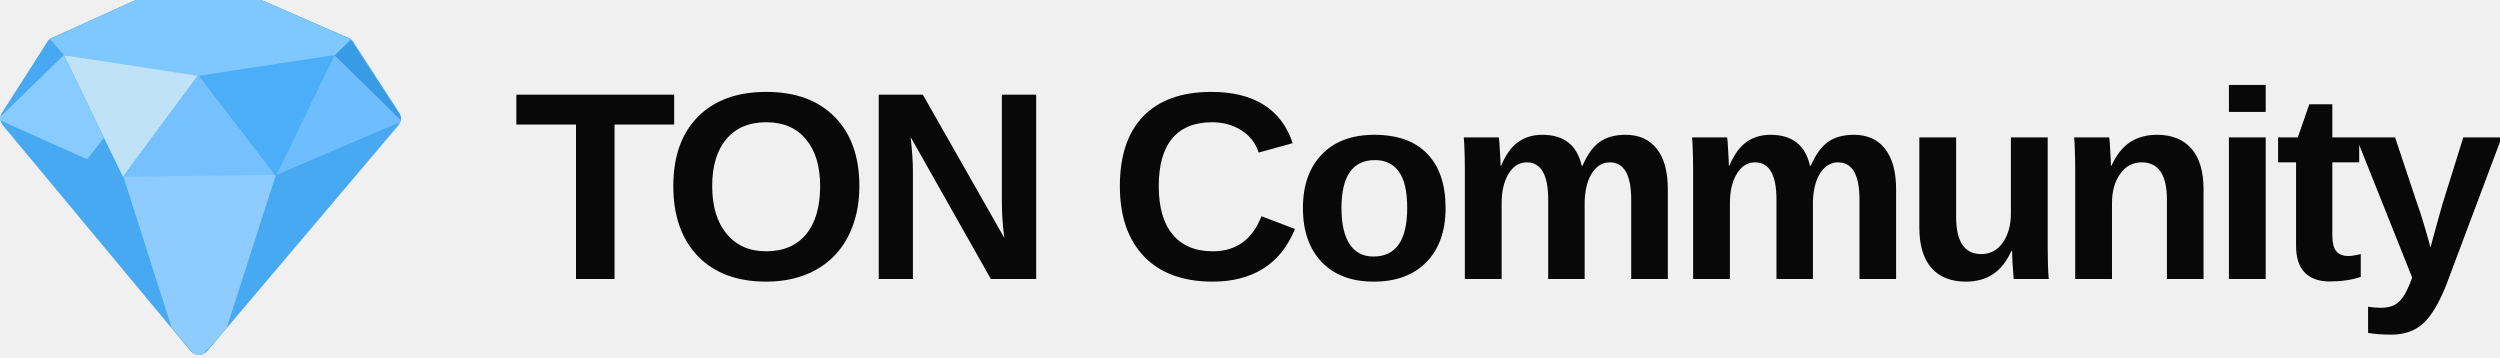
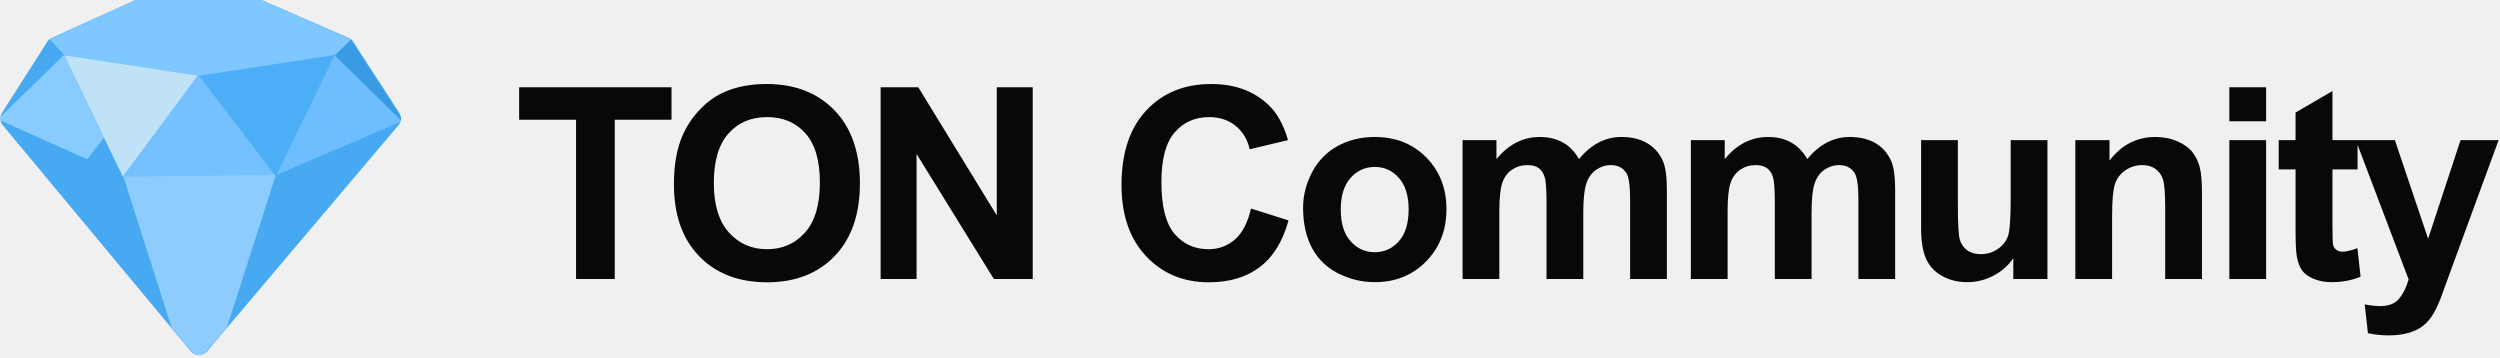
<svg xmlns="http://www.w3.org/2000/svg" xmlns:xlink="http://www.w3.org/1999/xlink" width="224px" height="32px" viewBox="0 0 224 32" version="1.1">
  <defs>
    <path d="M18.556,31.473 L35.691,11.235 C35.965,10.911 35.995,10.444 35.763,10.088 L31.599,3.672 C31.531,3.567 31.433,3.484 31.318,3.434 L23.556,0.053 C23.475,0.018 23.389,0 23.301,0 L12.268,0 C12.177,0 12.088,0.019 12.005,0.057 L4.562,3.432 C4.45,3.483 4.354,3.566 4.288,3.67 L0.184,10.095 C-0.042,10.448 -0.013,10.907 0.255,11.23 L17.091,31.466 C17.43,31.874 18.034,31.928 18.44,31.588 C18.481,31.553 18.52,31.514 18.556,31.473 Z" id="path-1" />
    <path d="M18.556,31.473 L35.691,11.235 C35.965,10.911 35.995,10.444 35.763,10.088 L31.599,3.672 C31.531,3.567 31.433,3.484 31.318,3.434 L23.556,0.053 C23.475,0.018 23.389,0 23.301,0 L12.268,0 C12.177,0 12.088,0.019 12.005,0.057 L4.562,3.432 C4.45,3.483 4.354,3.566 4.288,3.67 L0.184,10.095 C-0.042,10.448 -0.013,10.907 0.255,11.23 L17.091,31.466 C17.43,31.874 18.034,31.928 18.44,31.588 C18.481,31.553 18.52,31.514 18.556,31.473 Z" id="path-3" />
    <path d="M18.556,31.473 L35.691,11.235 C35.965,10.911 35.995,10.444 35.763,10.088 L31.599,3.672 C31.531,3.567 31.433,3.484 31.318,3.434 L23.556,0.053 C23.475,0.018 23.389,0 23.301,0 L12.268,0 C12.177,0 12.088,0.019 12.005,0.057 L4.562,3.432 C4.45,3.483 4.354,3.566 4.288,3.67 L0.184,10.095 C-0.042,10.448 -0.013,10.907 0.255,11.23 L17.091,31.466 C17.43,31.874 18.034,31.928 18.44,31.588 C18.481,31.553 18.52,31.514 18.556,31.473 Z" id="path-5" />
    <path d="M18.556,31.473 L35.691,11.235 C35.965,10.911 35.995,10.444 35.763,10.088 L31.599,3.672 C31.531,3.567 31.433,3.484 31.318,3.434 L23.556,0.053 C23.475,0.018 23.389,0 23.301,0 L12.268,0 C12.177,0 12.088,0.019 12.005,0.057 L4.562,3.432 C4.45,3.483 4.354,3.566 4.288,3.67 L0.184,10.095 C-0.042,10.448 -0.013,10.907 0.255,11.23 L17.091,31.466 C17.43,31.874 18.034,31.928 18.44,31.588 C18.481,31.553 18.52,31.514 18.556,31.473 Z" id="path-7" />
    <path d="M18.556,31.473 L35.691,11.235 C35.965,10.911 35.995,10.444 35.763,10.088 L31.599,3.672 C31.531,3.567 31.433,3.484 31.318,3.434 L23.556,0.053 C23.475,0.018 23.389,0 23.301,0 L12.268,0 C12.177,0 12.088,0.019 12.005,0.057 L4.562,3.432 C4.45,3.483 4.354,3.566 4.288,3.67 L0.184,10.095 C-0.042,10.448 -0.013,10.907 0.255,11.23 L17.091,31.466 C17.43,31.874 18.034,31.928 18.44,31.588 C18.481,31.553 18.52,31.514 18.556,31.473 Z" id="path-9" />
    <path d="M18.556,31.473 L35.691,11.235 C35.965,10.911 35.995,10.444 35.763,10.088 L31.599,3.672 C31.531,3.567 31.433,3.484 31.318,3.434 L23.556,0.053 C23.475,0.018 23.389,0 23.301,0 L12.268,0 C12.177,0 12.088,0.019 12.005,0.057 L4.562,3.432 C4.45,3.483 4.354,3.566 4.288,3.67 L0.184,10.095 C-0.042,10.448 -0.013,10.907 0.255,11.23 L17.091,31.466 C17.43,31.874 18.034,31.928 18.44,31.588 C18.481,31.553 18.52,31.514 18.556,31.473 Z" id="path-11" />
    <path d="M18.556,31.473 L35.691,11.235 C35.965,10.911 35.995,10.444 35.763,10.088 L31.599,3.672 C31.531,3.567 31.433,3.484 31.318,3.434 L23.556,0.053 C23.475,0.018 23.389,0 23.301,0 L12.268,0 C12.177,0 12.088,0.019 12.005,0.057 L4.562,3.432 C4.45,3.483 4.354,3.566 4.288,3.67 L0.184,10.095 C-0.042,10.448 -0.013,10.907 0.255,11.23 L17.091,31.466 C17.43,31.874 18.034,31.928 18.44,31.588 C18.481,31.553 18.52,31.514 18.556,31.473 Z" id="path-13" />
    <path d="M18.556,31.473 L35.691,11.235 C35.965,10.911 35.995,10.444 35.763,10.088 L31.599,3.672 C31.531,3.567 31.433,3.484 31.318,3.434 L23.556,0.053 C23.475,0.018 23.389,0 23.301,0 L12.268,0 C12.177,0 12.088,0.019 12.005,0.057 L4.562,3.432 C4.45,3.483 4.354,3.566 4.288,3.67 L0.184,10.095 C-0.042,10.448 -0.013,10.907 0.255,11.23 L17.091,31.466 C17.43,31.874 18.034,31.928 18.44,31.588 C18.481,31.553 18.52,31.514 18.556,31.473 Z" id="path-15" />
    <path d="M18.556,31.473 L35.691,11.235 C35.965,10.911 35.995,10.444 35.763,10.088 L31.599,3.672 C31.531,3.567 31.433,3.484 31.318,3.434 L23.556,0.053 C23.475,0.018 23.389,0 23.301,0 L12.268,0 C12.177,0 12.088,0.019 12.005,0.057 L4.562,3.432 C4.45,3.483 4.354,3.566 4.288,3.67 L0.184,10.095 C-0.042,10.448 -0.013,10.907 0.255,11.23 L17.091,31.466 C17.43,31.874 18.034,31.928 18.44,31.588 C18.481,31.553 18.52,31.514 18.556,31.473 Z" id="path-17" />
  </defs>
  <g id="页面-1" stroke="none" stroke-width="1" fill="none" fill-rule="evenodd">
    <g id="web" transform="translate(-174, -16)">
      <g id="编组-2" transform="translate(174, 16)">
-         <text id="TON-Community" font-family="Arial-BoldMT, Arial" font-size="24" font-weight="bold" letter-spacing="-0.886" fill="#080808">
-           <tspan x="46" y="25">TON Community</tspan>
-         </text>
+         <path d="M55.082,25 L55.082,10.727 L60.168,10.727 L60.168,7.82 L46.516,7.82 L46.516,10.727 L51.613,10.727 L51.613,25 L55.082,25 Z M68.739,25.293 C71.262,25.293 73.278,24.51 74.786,22.943 C76.294,21.377 77.048,19.207 77.048,16.434 C77.048,13.637 76.288,11.453 74.768,9.883 C73.249,8.312 71.223,7.527 68.692,7.527 C67.294,7.527 66.059,7.754 64.989,8.207 C64.184,8.543 63.444,9.059 62.768,9.754 C62.092,10.449 61.559,11.234 61.169,12.109 C60.645,13.297 60.383,14.766 60.383,16.516 C60.383,19.25 61.137,21.396 62.645,22.955 C64.153,24.514 66.184,25.293 68.739,25.293 Z M68.727,22.328 C67.344,22.328 66.204,21.826 65.305,20.822 C64.407,19.818 63.958,18.344 63.958,16.398 C63.958,14.422 64.395,12.943 65.27,11.963 C66.145,10.982 67.298,10.492 68.727,10.492 C70.157,10.492 71.303,10.977 72.167,11.945 C73.03,12.914 73.462,14.383 73.462,16.352 C73.462,18.344 73.018,19.838 72.132,20.834 C71.245,21.83 70.11,22.328 68.727,22.328 Z M82.126,25 L82.126,13.797 L89.052,25 L92.533,25 L92.533,7.82 L89.31,7.82 L89.31,19.293 L82.279,7.82 L78.904,7.82 L78.904,25 L82.126,25 Z M108.315,25.293 C110.159,25.293 111.68,24.838 112.88,23.928 C114.079,23.018 114.936,21.625 115.452,19.75 L115.452,19.75 L112.089,18.684 C111.8,19.941 111.323,20.863 110.659,21.449 C109.995,22.035 109.202,22.328 108.28,22.328 C107.03,22.328 106.014,21.867 105.233,20.945 C104.452,20.023 104.061,18.477 104.061,16.305 C104.061,14.258 104.458,12.777 105.251,11.863 C106.044,10.949 107.077,10.492 108.35,10.492 C109.272,10.492 110.055,10.75 110.7,11.266 C111.345,11.781 111.768,12.484 111.971,13.375 L111.971,13.375 L115.405,12.555 C115.014,11.18 114.429,10.125 113.647,9.391 C112.335,8.148 110.628,7.527 108.526,7.527 C106.12,7.527 104.179,8.318 102.702,9.9 C101.225,11.482 100.487,13.703 100.487,16.562 C100.487,19.266 101.221,21.396 102.69,22.955 C104.159,24.514 106.034,25.293 108.315,25.293 Z M123.191,25.281 C125.035,25.281 126.564,24.662 127.779,23.424 C128.994,22.186 129.601,20.625 129.601,18.742 C129.601,16.875 129,15.33 127.796,14.107 C126.593,12.885 125.05,12.273 123.167,12.273 C121.949,12.273 120.845,12.543 119.857,13.082 C118.869,13.621 118.105,14.402 117.566,15.426 C117.027,16.449 116.757,17.508 116.757,18.602 C116.757,20.031 117.027,21.244 117.566,22.24 C118.105,23.236 118.892,23.992 119.927,24.508 C120.962,25.023 122.05,25.281 123.191,25.281 Z M123.179,22.598 C122.32,22.598 121.597,22.27 121.011,21.613 C120.425,20.957 120.132,20.012 120.132,18.777 C120.132,17.543 120.425,16.598 121.011,15.941 C121.597,15.285 122.32,14.957 123.179,14.957 C124.039,14.957 124.759,15.285 125.341,15.941 C125.923,16.598 126.214,17.535 126.214,18.754 C126.214,20.004 125.923,20.957 125.341,21.613 C124.759,22.27 124.039,22.598 123.179,22.598 Z M134.34,25 L134.34,18.953 C134.34,17.758 134.428,16.902 134.604,16.387 C134.779,15.871 135.07,15.477 135.477,15.203 C135.883,14.93 136.34,14.793 136.848,14.793 C137.27,14.793 137.604,14.879 137.85,15.051 C138.096,15.223 138.278,15.484 138.395,15.836 C138.512,16.188 138.57,16.969 138.57,18.18 L138.57,18.18 L138.57,25 L141.863,25 L141.863,19.023 C141.863,17.852 141.953,16.994 142.133,16.451 C142.313,15.908 142.606,15.496 143.012,15.215 C143.418,14.934 143.852,14.793 144.313,14.793 C144.945,14.793 145.414,15.027 145.719,15.496 C145.945,15.855 146.059,16.652 146.059,17.887 L146.059,17.887 L146.059,25 L149.352,25 L149.352,17.043 C149.352,15.855 149.238,14.996 149.012,14.465 C148.699,13.746 148.227,13.201 147.594,12.83 C146.961,12.459 146.188,12.273 145.274,12.273 C144.555,12.273 143.879,12.438 143.246,12.766 C142.613,13.094 142.024,13.59 141.477,14.254 C141.102,13.59 140.621,13.094 140.035,12.766 C139.449,12.438 138.758,12.273 137.961,12.273 C136.461,12.273 135.168,12.934 134.082,14.254 L134.082,14.254 L134.082,12.555 L131.047,12.555 L131.047,25 L134.34,25 Z M154.794,25 L154.794,18.953 C154.794,17.758 154.882,16.902 155.058,16.387 C155.233,15.871 155.524,15.477 155.931,15.203 C156.337,14.93 156.794,14.793 157.302,14.793 C157.724,14.793 158.058,14.879 158.304,15.051 C158.55,15.223 158.731,15.484 158.849,15.836 C158.966,16.188 159.024,16.969 159.024,18.18 L159.024,18.18 L159.024,25 L162.317,25 L162.317,19.023 C162.317,17.852 162.407,16.994 162.587,16.451 C162.766,15.908 163.059,15.496 163.466,15.215 C163.872,14.934 164.306,14.793 164.766,14.793 C165.399,14.793 165.868,15.027 166.173,15.496 C166.399,15.855 166.513,16.652 166.513,17.887 L166.513,17.887 L166.513,25 L169.806,25 L169.806,17.043 C169.806,15.855 169.692,14.996 169.466,14.465 C169.153,13.746 168.681,13.201 168.048,12.83 C167.415,12.459 166.641,12.273 165.727,12.273 C165.009,12.273 164.333,12.438 163.7,12.766 C163.067,13.094 162.477,13.59 161.931,14.254 C161.556,13.59 161.075,13.094 160.489,12.766 C159.903,12.438 159.212,12.273 158.415,12.273 C156.915,12.273 155.622,12.934 154.536,14.254 L154.536,14.254 L154.536,12.555 L151.501,12.555 L151.501,25 L154.794,25 Z M176.267,25.281 C177.087,25.281 177.867,25.09 178.605,24.707 C179.343,24.324 179.939,23.801 180.392,23.137 L180.392,23.137 L180.392,25 L183.451,25 L183.451,12.555 L180.158,12.555 L180.158,17.805 C180.158,19.586 180.076,20.705 179.912,21.162 C179.748,21.619 179.443,22.002 178.998,22.311 C178.552,22.619 178.048,22.773 177.486,22.773 C176.994,22.773 176.587,22.658 176.267,22.428 C175.947,22.197 175.726,21.885 175.605,21.49 C175.484,21.096 175.423,20.023 175.423,18.273 L175.423,18.273 L175.423,12.555 L172.13,12.555 L172.13,20.43 C172.13,21.602 172.279,22.52 172.576,23.184 C172.873,23.848 173.353,24.363 174.017,24.73 C174.681,25.098 175.431,25.281 176.267,25.281 Z M189.244,25 L189.244,19.363 C189.244,17.973 189.328,17.02 189.496,16.504 C189.664,15.988 189.975,15.574 190.428,15.262 C190.881,14.949 191.393,14.793 191.963,14.793 C192.408,14.793 192.789,14.902 193.106,15.121 C193.422,15.34 193.651,15.646 193.791,16.041 C193.932,16.436 194.002,17.305 194.002,18.648 L194.002,18.648 L194.002,25 L197.295,25 L197.295,17.266 C197.295,16.305 197.235,15.566 197.114,15.051 C196.992,14.535 196.778,14.074 196.469,13.668 C196.16,13.262 195.705,12.928 195.104,12.666 C194.502,12.404 193.838,12.273 193.112,12.273 C191.463,12.273 190.096,12.977 189.01,14.383 L189.01,14.383 L189.01,12.555 L185.951,12.555 L185.951,25 L189.244,25 Z M203.042,10.867 L203.042,7.82 L199.749,7.82 L199.749,10.867 L203.042,10.867 Z M203.042,25 L203.042,12.555 L199.749,12.555 L199.749,25 L203.042,25 Z M208.906,25.281 C209.875,25.281 210.742,25.117 211.507,24.789 L211.507,24.789 L211.226,22.234 C210.648,22.445 210.207,22.551 209.902,22.551 C209.683,22.551 209.498,22.496 209.345,22.387 C209.193,22.277 209.095,22.139 209.052,21.971 C209.009,21.803 208.988,21.211 208.988,20.195 L208.988,20.195 L208.988,15.18 L211.238,15.18 L211.238,12.555 L208.988,12.555 L208.988,8.16 L205.683,10.082 L205.683,12.555 L204.172,12.555 L204.172,15.18 L205.683,15.18 L205.684,20.867 C205.689,21.886 205.724,22.572 205.789,22.926 C205.875,23.465 206.029,23.893 206.252,24.209 C206.474,24.525 206.824,24.783 207.3,24.982 C207.777,25.182 208.312,25.281 208.906,25.281 Z M214.032,30.051 C214.657,30.051 215.217,29.984 215.713,29.852 C216.209,29.719 216.627,29.533 216.967,29.295 C217.307,29.057 217.608,28.746 217.87,28.363 C218.131,27.98 218.407,27.426 218.696,26.699 L218.696,26.699 L219.481,24.531 L223.875,12.555 L220.465,12.555 L217.559,21.391 L214.582,12.555 L211.078,12.555 L215.813,25.035 C215.618,25.73 215.336,26.303 214.969,26.752 C214.602,27.201 214.036,27.426 213.27,27.426 C212.856,27.426 212.391,27.375 211.875,27.273 L211.875,27.273 L212.168,29.852 C212.778,29.984 213.399,30.051 214.032,30.051 Z" id="TONCommunity" fill="#080808" fill-rule="nonzero" />
        <g id="编组">
          <g id="f-link" fill="#47A9F1" fill-rule="nonzero">
            <path d="M18.556,31.473 L35.691,11.235 C35.965,10.911 35.995,10.444 35.763,10.088 L31.599,3.672 C31.531,3.567 31.433,3.484 31.318,3.434 L23.556,0.053 C23.475,0.018 23.389,0 23.301,0 L12.268,0 C12.177,0 12.088,0.019 12.005,0.057 L4.562,3.432 C4.45,3.483 4.354,3.566 4.288,3.67 L0.184,10.095 C-0.042,10.448 -0.013,10.907 0.255,11.23 L17.091,31.466 C17.43,31.874 18.034,31.928 18.44,31.588 C18.481,31.553 18.52,31.514 18.556,31.473 Z" id="f" />
          </g>
          <g id="Clipped">
            <mask id="mask-2" fill="white">
              <use xlink:href="#path-1" />
            </mask>
            <g id="f" />
            <path d="M17.902,32.097 L20.3,29.431 L24.746,15.592 L11.007,15.674 L15.374,29.35 L17.676,32.093 C17.729,32.157 17.824,32.165 17.887,32.111 C17.892,32.107 17.897,32.102 17.902,32.097 L17.902,32.097 Z" id="路径" fill="#8DCCFC" fill-rule="nonzero" mask="url(#mask-2)" />
          </g>
          <g id="Clipped">
            <mask id="mask-4" fill="white">
              <use xlink:href="#path-3" />
            </mask>
            <g id="f" />
            <polygon id="路径" fill="#BFE2F7" fill-rule="nonzero" mask="url(#mask-4)" points="11.014 15.837 17.89 6.59 5.725 4.936" />
          </g>
          <g id="Clipped">
            <mask id="mask-6" fill="white">
              <use xlink:href="#path-5" />
            </mask>
            <g id="f" />
            <polygon id="路径" fill="#75C1FF" fill-rule="nonzero" mask="url(#mask-6)" points="24.66 15.668 17.769 6.708 11.033 15.833" />
          </g>
          <g id="Clipped">
            <mask id="mask-8" fill="white">
              <use xlink:href="#path-7" />
            </mask>
            <g id="f" />
            <polygon id="路径" fill="#4BAEF7" fill-rule="nonzero" mask="url(#mask-8)" transform="translate(23.91419, 10.36459) scale(-1, 1) translate(-23.91419, -10.36459) " points="23.078 15.829 29.973 6.777 17.855 4.9" />
          </g>
          <g id="Clipped">
            <mask id="mask-10" fill="white">
              <use xlink:href="#path-9" />
            </mask>
            <g id="f" />
            <polygon id="路径" fill="#6EBEFF" fill-rule="nonzero" mask="url(#mask-10)" transform="translate(30.57896, 10.41028) rotate(2) translate(-30.57896, -10.41028) " points="24.963 15.867 36.195 10.597 29.791 4.953" />
          </g>
          <g id="Clipped">
            <mask id="mask-12" fill="white">
              <use xlink:href="#path-11" />
            </mask>
            <g id="f" />
            <polygon id="路径" fill="#87CBFF" fill-rule="nonzero" mask="url(#mask-12)" transform="translate(5.26899, 10.40521) scale(-1, 1) rotate(2) translate(-5.26899, -10.40521) " points="-0.202 15.862 10.74 10.498 4.626 4.948" />
          </g>
          <g id="Clipped">
            <mask id="mask-14" fill="white">
              <use xlink:href="#path-13" />
            </mask>
            <g id="f" />
            <path d="M11.905,6.255 L10.386,6.255 L11.905,6.255 Z" id="路径" fill="#FFFFFF" fill-rule="nonzero" mask="url(#mask-14)" transform="translate(11.1451, 6.255014) rotate(8) translate(-11.1451, -6.255014) " />
          </g>
          <g id="Clipped">
            <mask id="mask-16" fill="white">
              <use xlink:href="#path-15" />
            </mask>
            <g id="f" />
            <polygon id="路径" fill="#389BE3" fill-rule="nonzero" mask="url(#mask-16)" points="29.973 4.936 31.429 3.585 36.453 11.302" />
          </g>
          <g id="Clipped">
            <mask id="mask-18" fill="white">
              <use xlink:href="#path-17" />
            </mask>
            <g id="f" />
            <polygon id="路径" fill="#7EC7FF" fill-rule="nonzero" mask="url(#mask-18)" points="4.464 3.516 5.773 4.962 17.763 6.797 30.019 4.925 31.454 3.53 23.434 0 12.13 0" />
          </g>
        </g>
      </g>
    </g>
  </g>
</svg>
